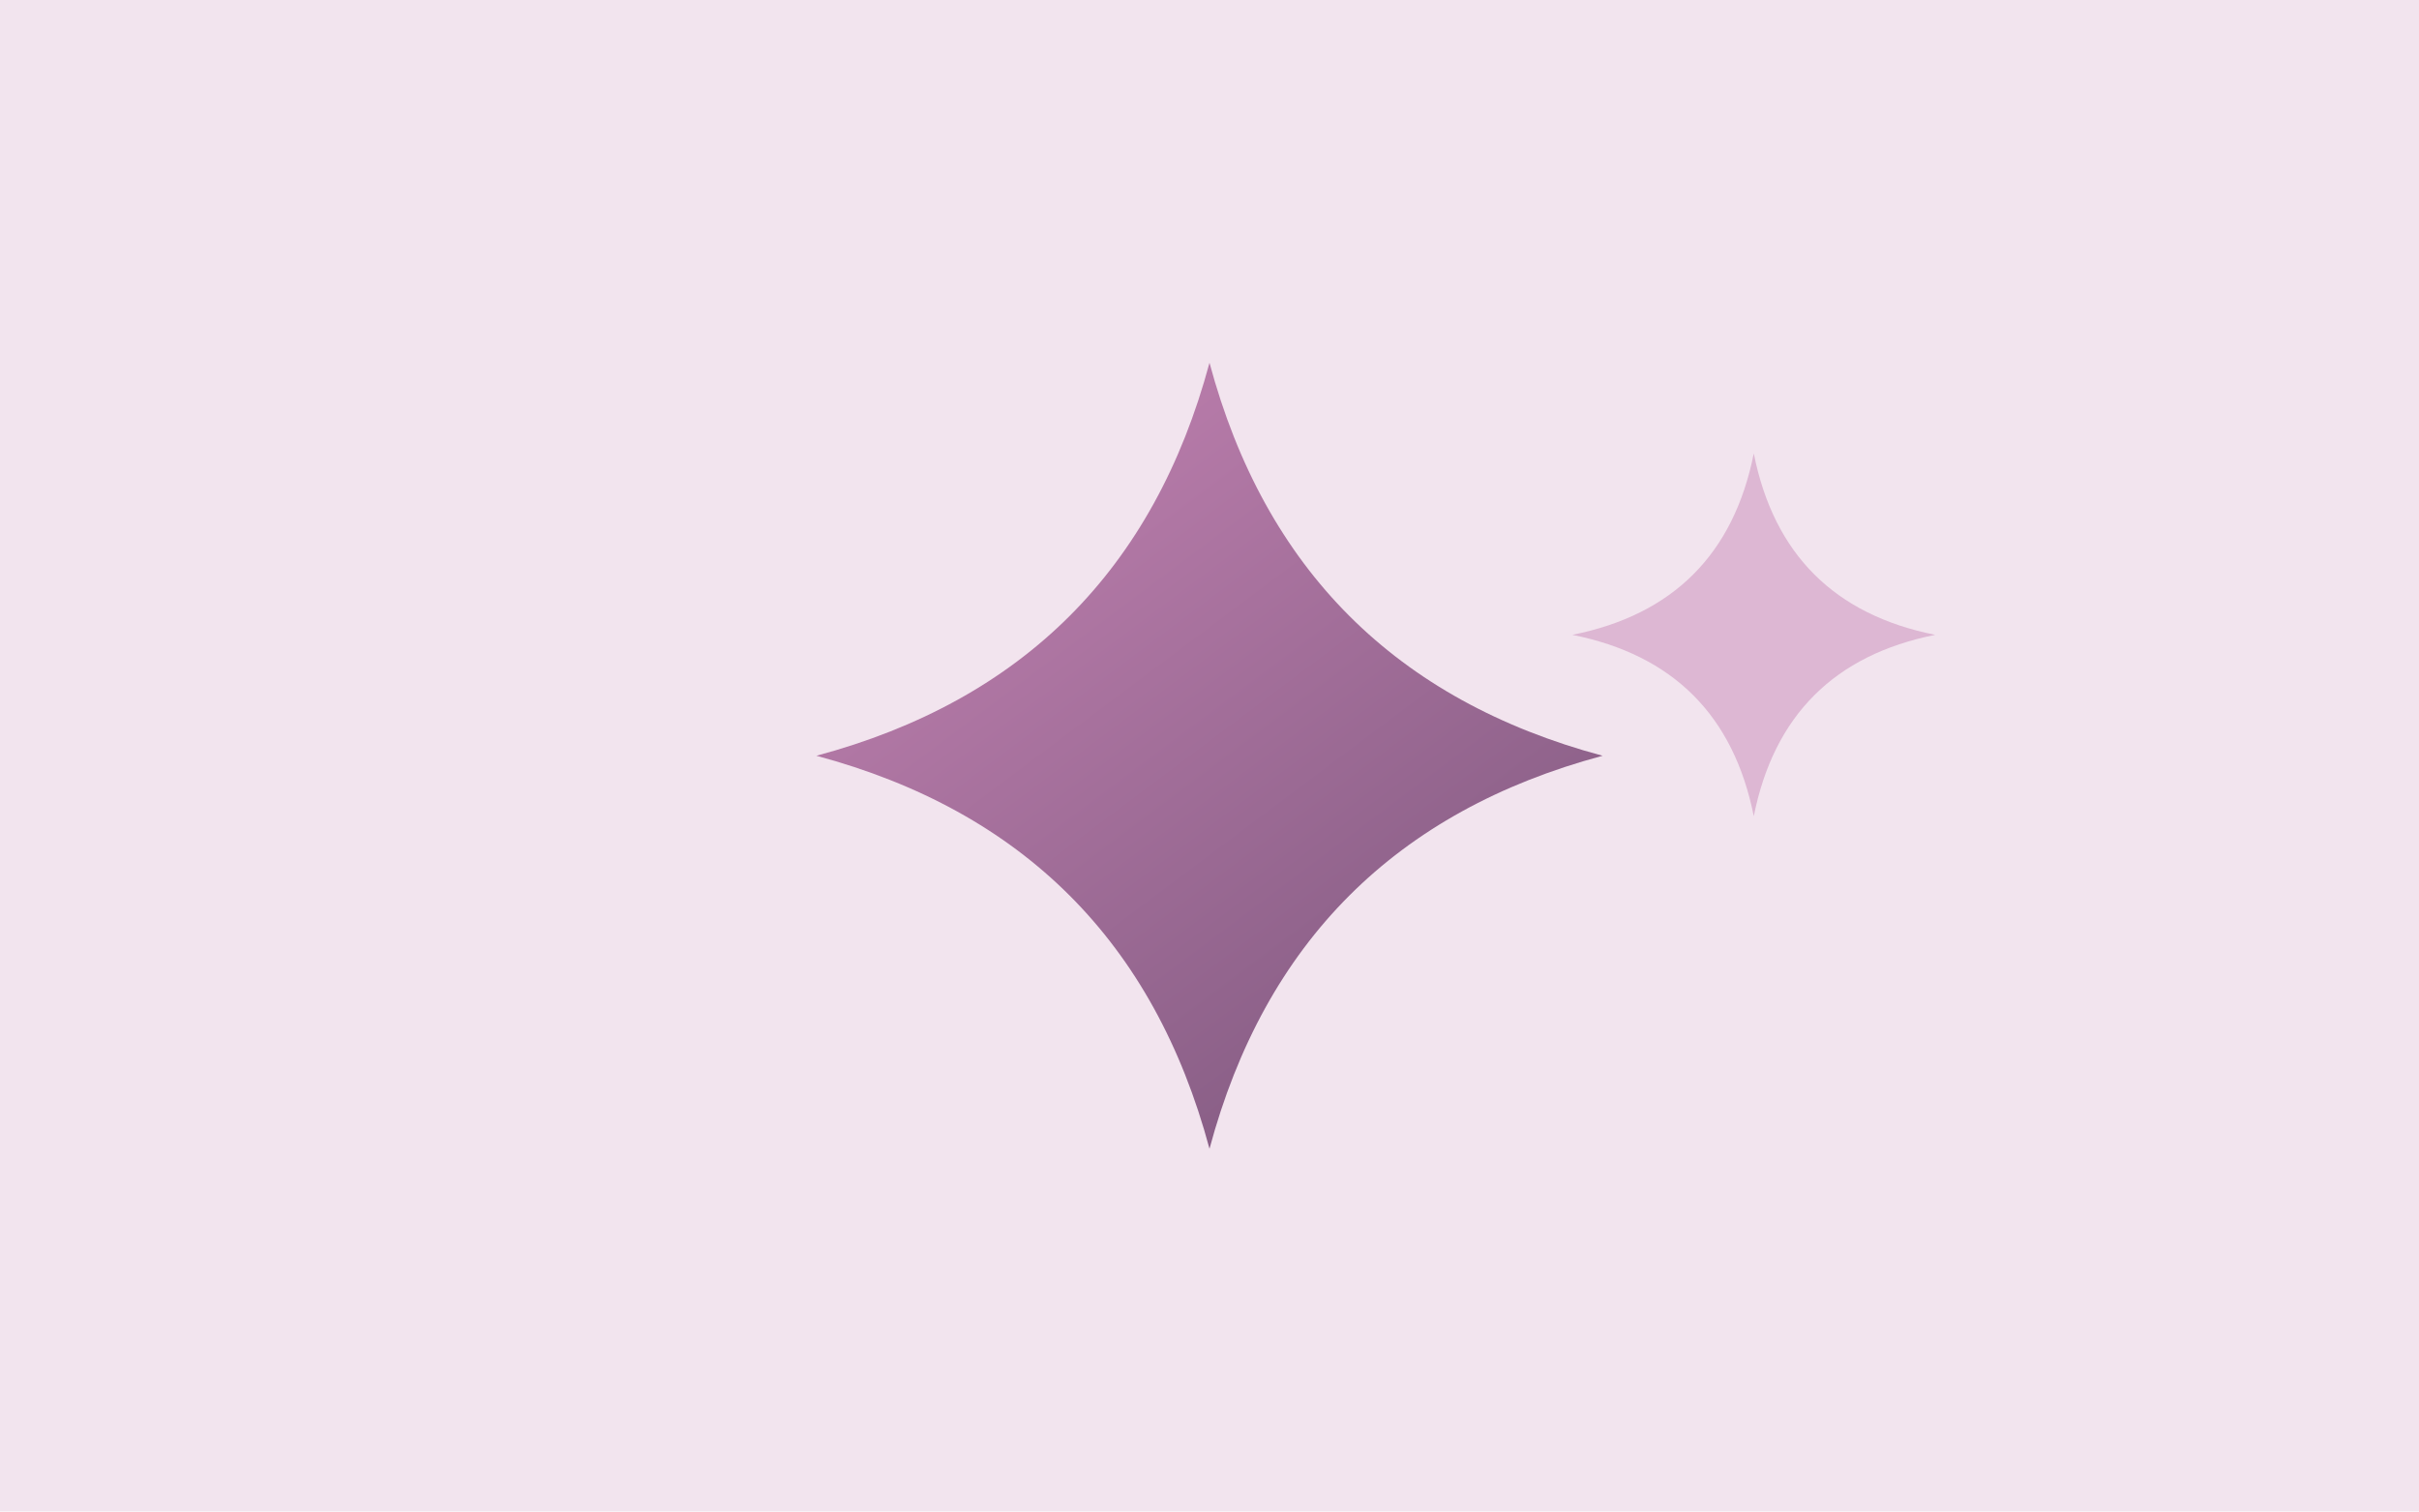
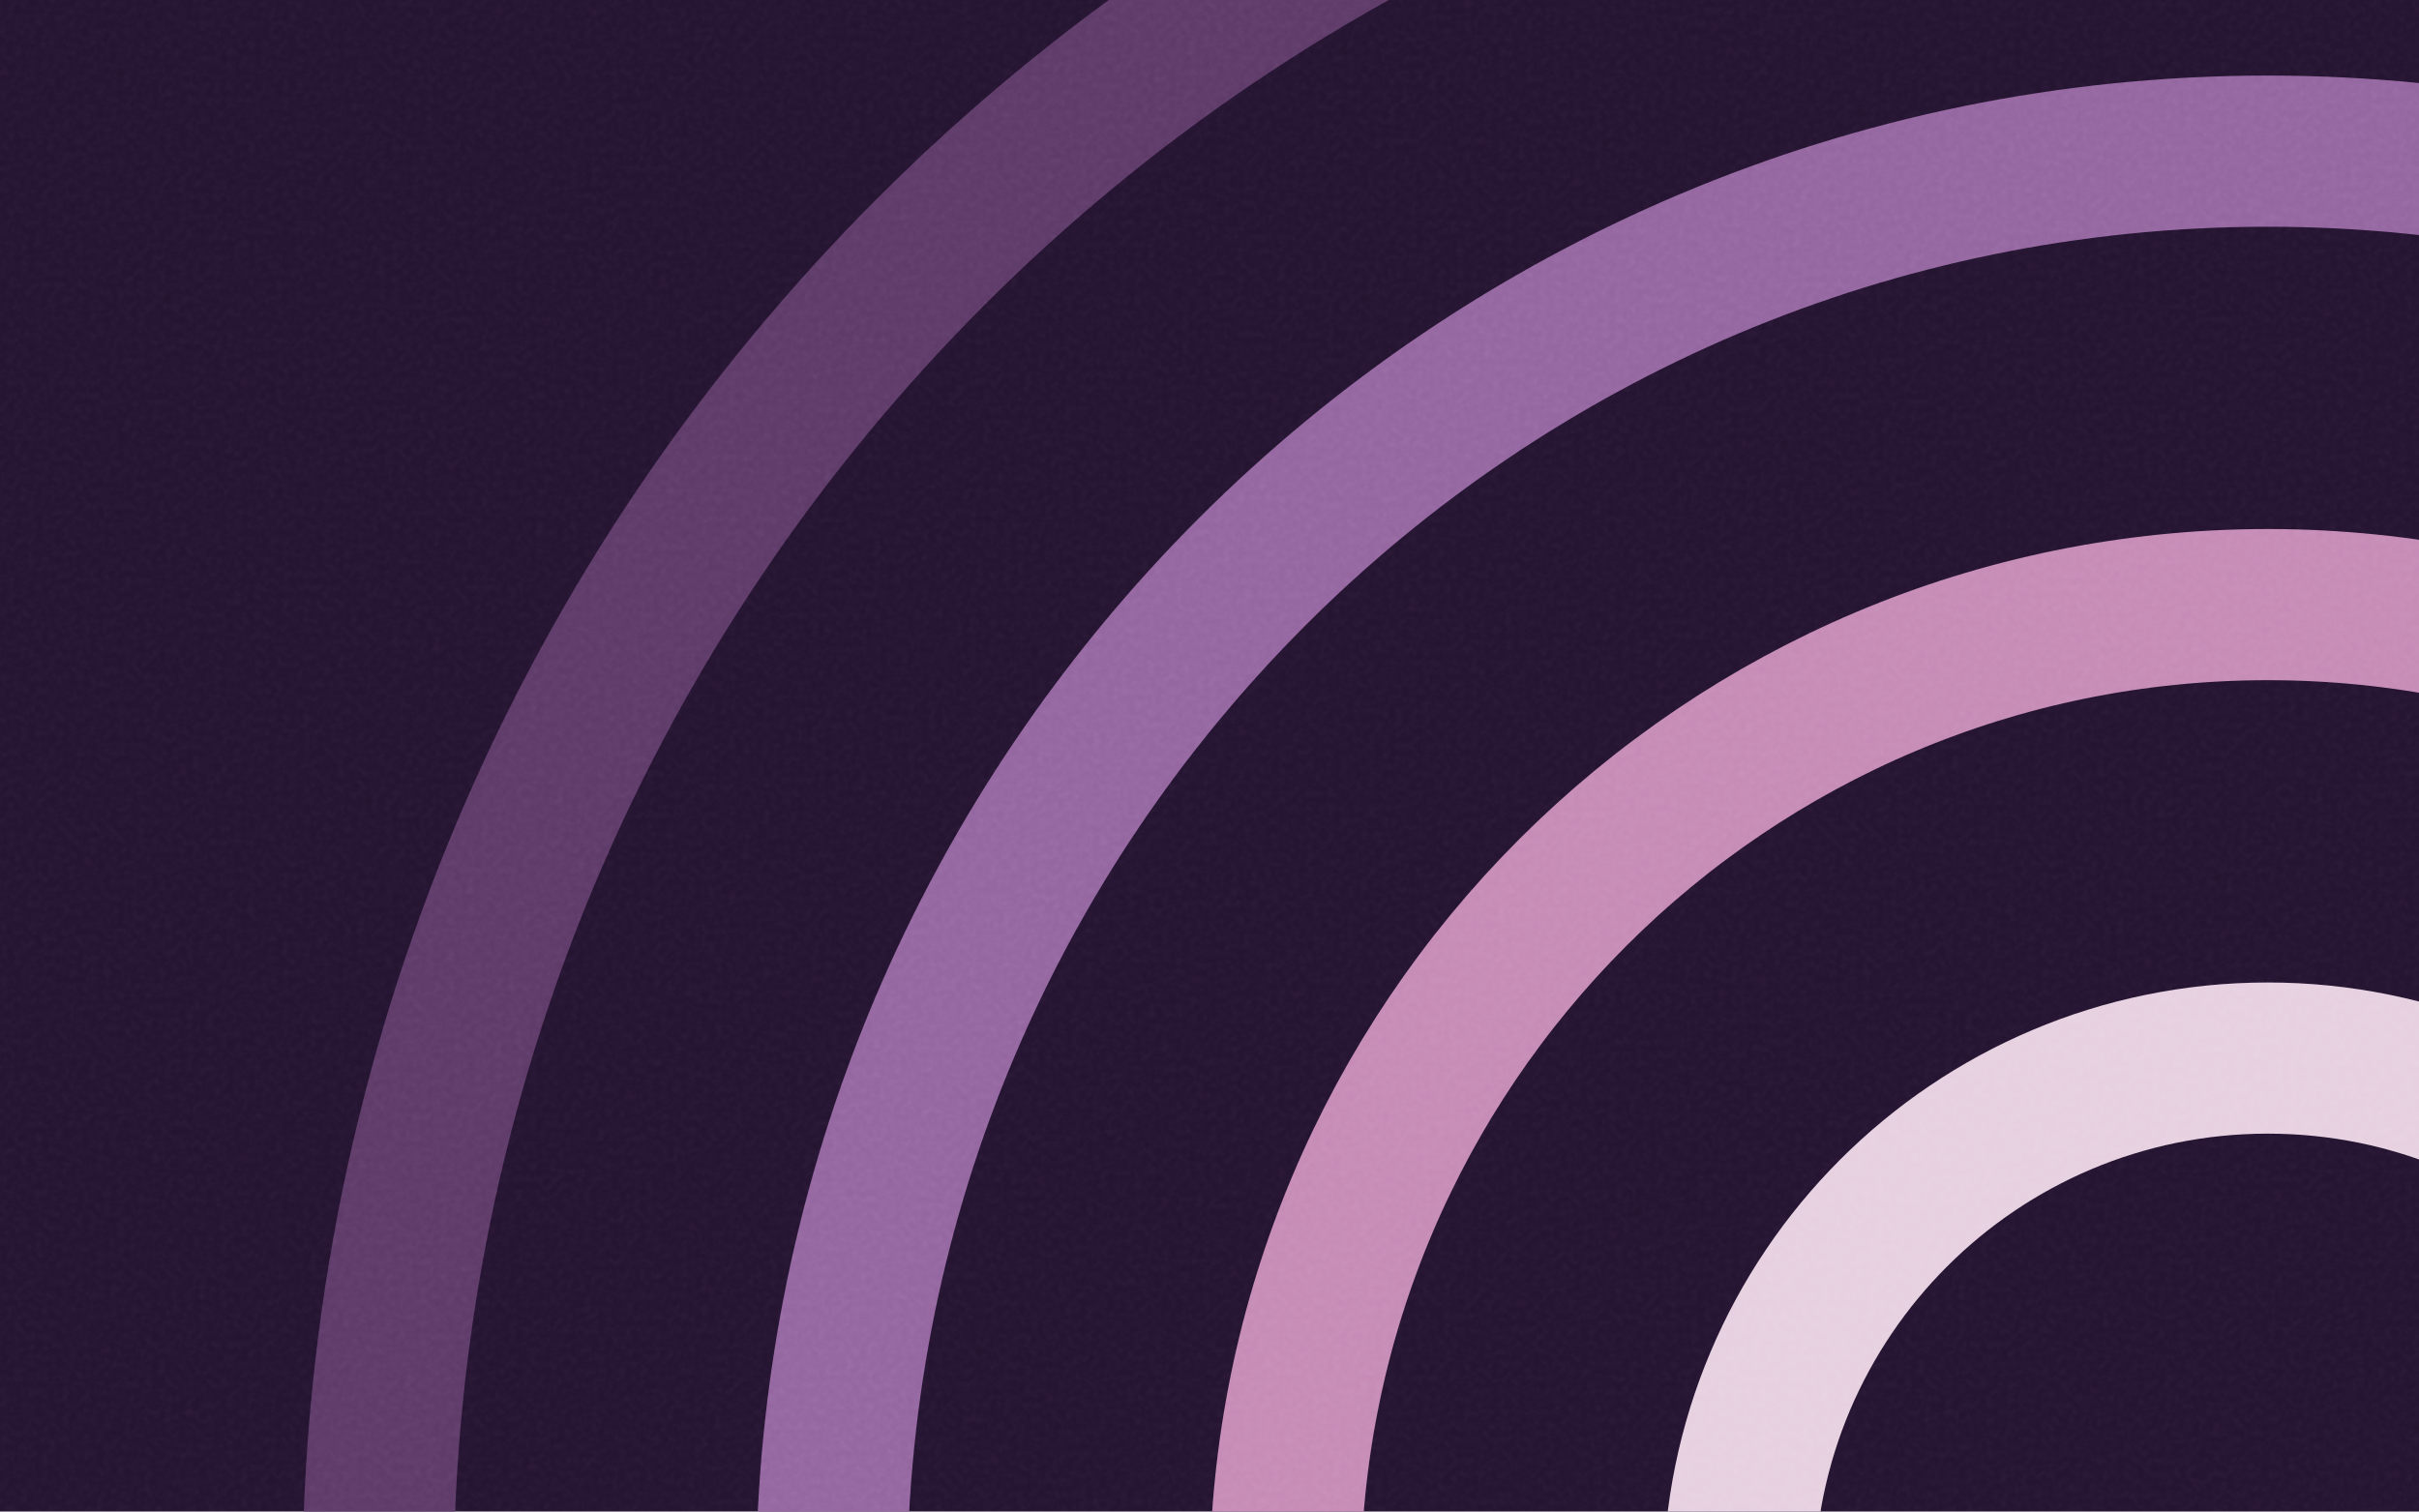
<svg xmlns="http://www.w3.org/2000/svg" viewBox="0 0 320 200" preserveAspectRatio="xMidYMid slice">
  <defs>
-     <linearGradient id="g" x1="0.1" y1="0" x2="0.85" y2="1">
-       <stop offset="0" stop-color="#c483b3" />
-       <stop offset="1" stop-color="#7e587e" />
-     </linearGradient>
-     <linearGradient id="gl" x1="0" y1="0" x2="0" y2="1">
-       <stop offset="0" stop-color="#ddb7d3" />
-       <stop offset="1" stop-color="#c483b3" />
-     </linearGradient>
+     <filter id="g">
+       <feTurbulence type="fractalNoise" baseFrequency="1.1" numOctaves="2" stitchTiles="stitch" />
+       <feColorMatrix type="saturate" values="0" />
+       <feComponentTransfer>
+         <feFuncA type="linear" slope="0.5" />
+       </feComponentTransfer>
+     </filter>
  </defs>
-   <rect width="320" height="200" fill="#f2e4ee" />
-   <path d="M160 48 Q 171 89 212 100 Q 171 111 160 152 Q 149 111 108 100 Q 149 89 160 48 Z" fill="url(#g)" />
-   <path d="M232 60 Q 236 80 256 84 Q 236 88 232 108 Q 228 88 208 84 Q 228 80 232 60 Z" fill="#ddb7d3" />
+   <rect width="320" height="200" fill="#241430" />
+   <g fill="none" stroke-width="20">
+     <circle cx="300" cy="210" r="250" stroke="#5d3a68" />
+     <circle cx="300" cy="210" r="190" stroke="#9466a0" />
+     <circle cx="300" cy="210" r="130" stroke="#c58bb6" />
+     <circle cx="300" cy="210" r="70" stroke="#e6d0e0" />
+   </g>
+   <rect width="320" height="200" filter="url(#g)" style="mix-blend-mode:soft-light" opacity="0.5" />
</svg>
